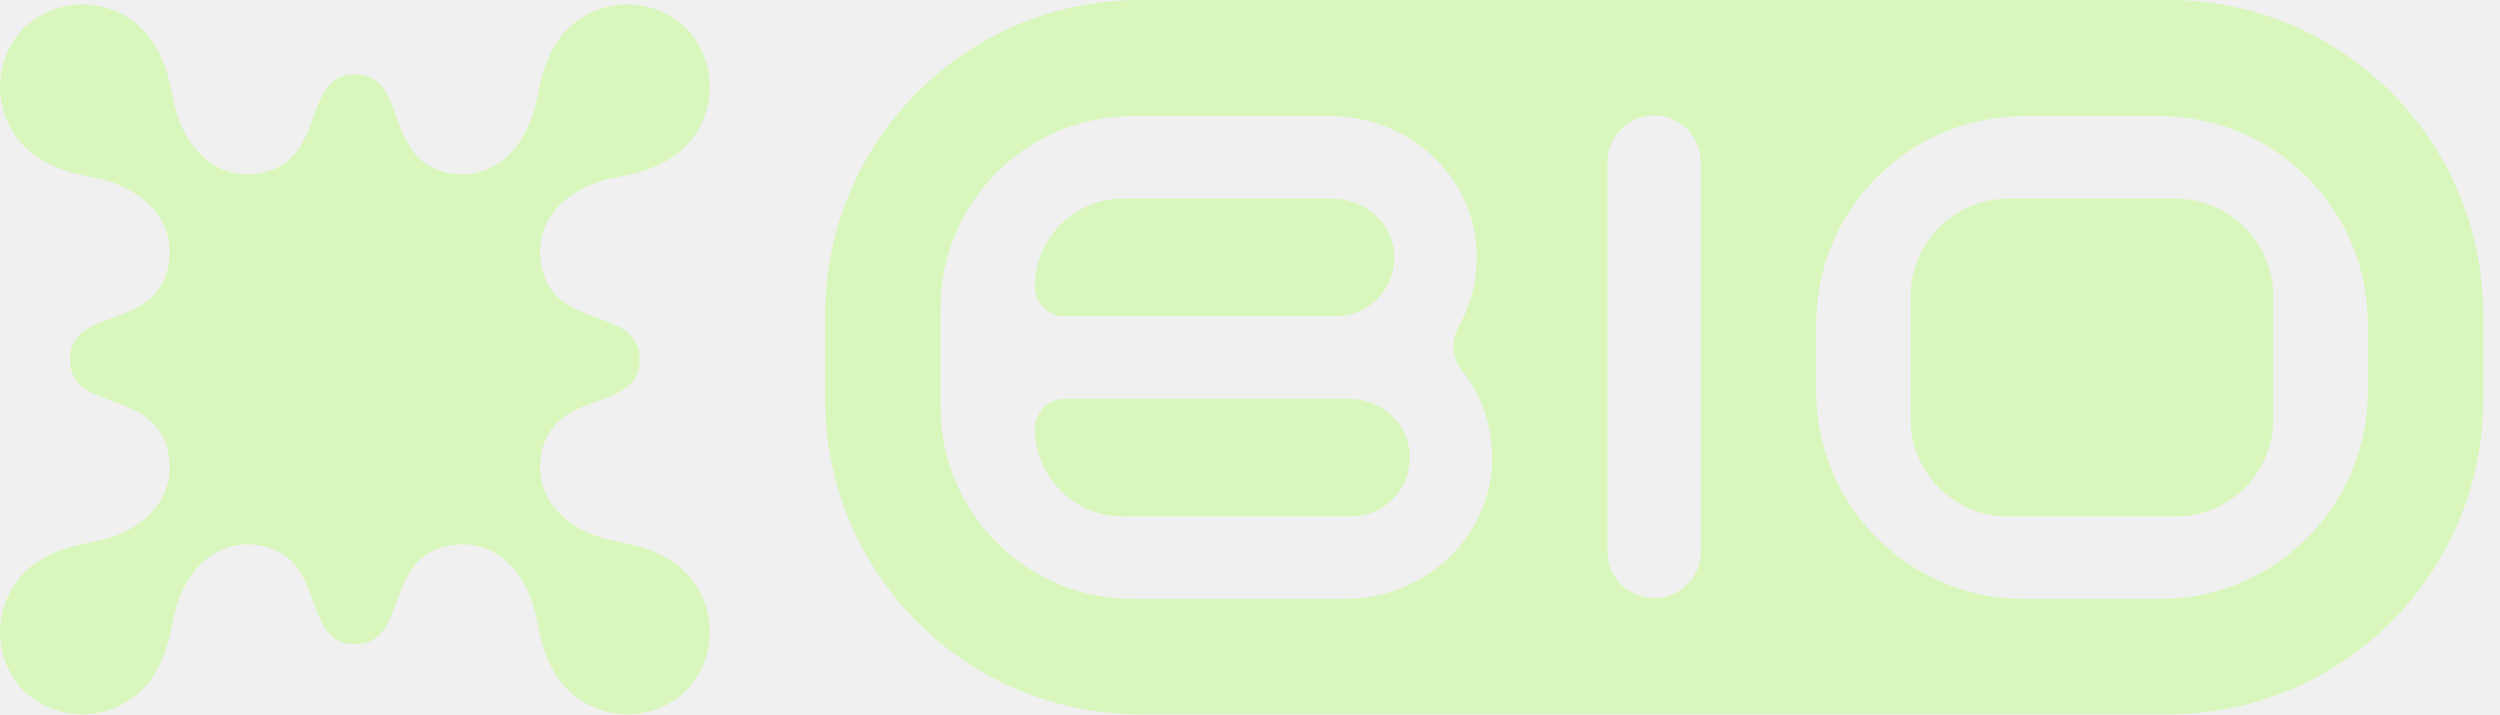
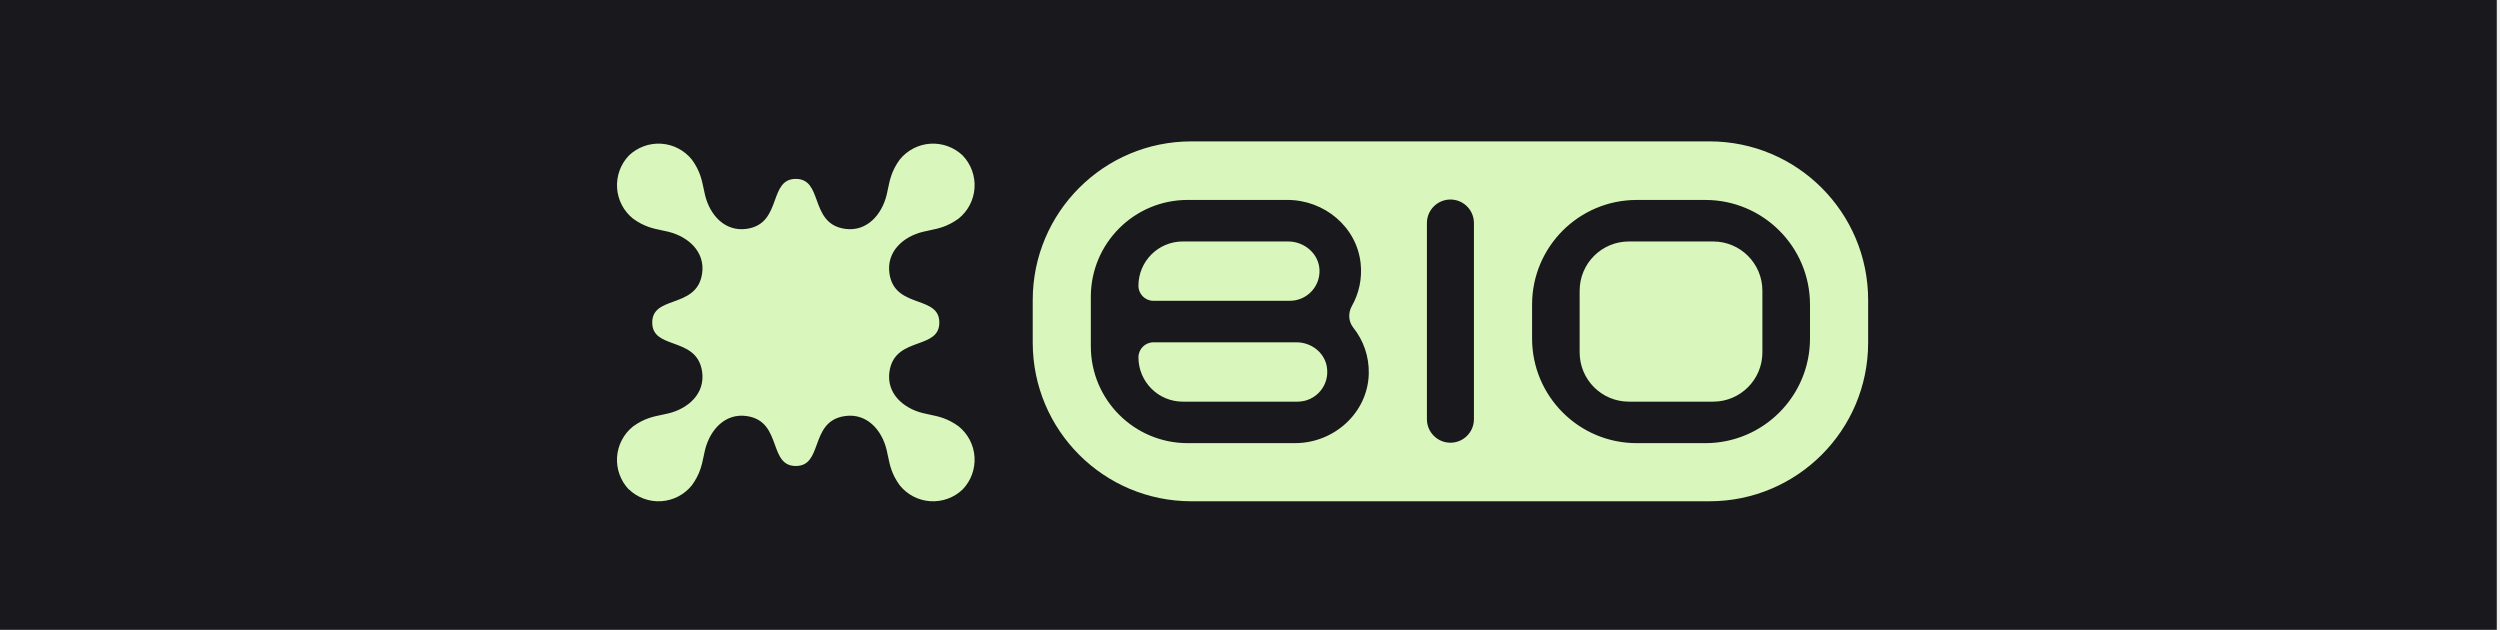
- <svg xmlns="http://www.w3.org/2000/svg" width="140" height="40" viewBox="0 0 140 40" fill="none">
-   <g clip-path="url(#clip0_4169_436)">
-     <path fill-rule="evenodd" clip-rule="evenodd" d="M63.837 0H121.429C131.165 0 139.059 7.892 139.059 17.628V22.37C139.059 32.104 131.165 39.998 121.429 39.998H63.837C54.103 39.998 46.209 32.106 46.209 22.37V17.628C46.209 7.894 54.101 0 63.837 0ZM63.431 33.539H75.365L75.367 33.537C79.709 33.537 83.456 30.157 83.558 25.815C83.603 23.88 82.953 22.099 81.839 20.704C81.291 20.017 81.246 19.064 81.679 18.299C82.458 16.92 82.838 15.287 82.653 13.551C82.22 9.49 78.607 6.507 74.524 6.507H63.431C57.484 6.507 52.667 11.327 52.667 17.271V22.774C52.667 28.719 57.486 33.539 63.431 33.539ZM92.634 33.489C94.076 33.489 95.246 32.32 95.246 30.877V9.074C95.246 7.631 94.079 6.462 92.634 6.462C91.189 6.462 90.02 7.631 90.02 9.074V30.877C90.02 32.32 91.191 33.489 92.634 33.489ZM120.963 33.539C127.387 33.539 132.597 28.331 132.597 21.904V18.143C132.597 11.719 127.389 6.509 120.963 6.509H113.342C106.917 6.509 101.708 11.716 101.708 18.143V21.904C101.708 28.329 106.915 33.539 113.342 33.539H120.963ZM1.321 38.693C0.864 38.215 0.513 37.649 0.287 37.027C0.061 36.405 -0.033 35.744 0.01 35.086C0.053 34.427 0.234 33.783 0.54 33.198C0.845 32.611 1.268 32.096 1.783 31.684C3.01 30.798 3.982 30.597 4.997 30.388C5.233 30.339 5.472 30.289 5.717 30.231C7.916 29.7 9.808 28.039 9.465 25.606C9.169 23.509 7.654 22.959 6.282 22.461C5.042 22.011 3.919 21.603 3.919 20.135C3.919 18.667 5.041 18.259 6.281 17.809C7.651 17.312 9.165 16.762 9.465 14.669C9.808 12.254 7.916 10.59 5.717 10.044C5.475 9.986 5.239 9.937 5.006 9.889C3.988 9.678 3.014 9.475 1.787 8.587C1.272 8.175 0.847 7.658 0.542 7.073C0.236 6.484 0.055 5.842 0.012 5.181C-0.031 4.522 0.064 3.86 0.289 3.238C0.515 2.616 0.868 2.05 1.325 1.572C1.804 1.114 2.37 0.761 2.99 0.535C3.609 0.31 4.272 0.215 4.931 0.258C5.589 0.302 6.232 0.482 6.818 0.788C7.403 1.094 7.92 1.518 8.333 2.033C9.22 3.263 9.423 4.239 9.634 5.257C9.683 5.491 9.732 5.727 9.79 5.969C10.321 8.171 11.981 10.063 14.413 9.72C16.506 9.423 17.055 7.907 17.553 6.534C18.003 5.293 18.411 4.169 19.877 4.169C21.343 4.169 21.75 5.292 22.201 6.532C22.699 7.904 23.25 9.42 25.345 9.72C27.758 10.063 29.418 8.171 29.968 5.969C30.027 5.724 30.076 5.484 30.125 5.247C30.335 4.233 30.536 3.259 31.419 2.033C31.831 1.518 32.348 1.094 32.933 0.788C33.518 0.482 34.162 0.302 34.821 0.258C35.48 0.215 36.14 0.31 36.762 0.535C37.382 0.761 37.95 1.114 38.426 1.572C38.884 2.048 39.237 2.616 39.462 3.238C39.688 3.86 39.782 4.52 39.739 5.181C39.696 5.84 39.516 6.484 39.21 7.071C38.904 7.658 38.48 8.173 37.965 8.585C36.736 9.472 35.761 9.675 34.747 9.886C34.513 9.935 34.277 9.984 34.035 10.042C31.829 10.569 29.939 12.233 30.282 14.667C30.578 16.761 32.093 17.309 33.464 17.807C34.705 18.256 35.828 18.664 35.828 20.133C35.828 21.603 34.706 22.01 33.466 22.46C32.095 22.958 30.581 23.508 30.282 25.604C29.939 28.019 31.831 29.679 34.035 30.206C34.283 30.267 34.526 30.317 34.766 30.368C35.773 30.579 36.744 30.782 37.965 31.663C38.48 32.076 38.904 32.593 39.21 33.178C39.516 33.764 39.696 34.407 39.739 35.067C39.782 35.726 39.688 36.389 39.462 37.011C39.237 37.632 38.884 38.199 38.426 38.677C37.95 39.134 37.382 39.487 36.762 39.713C36.14 39.938 35.48 40.033 34.821 39.99C34.162 39.947 33.518 39.766 32.933 39.461C32.348 39.155 31.831 38.73 31.419 38.213C30.535 36.988 30.334 36.015 30.126 35.002C30.077 34.764 30.027 34.524 29.968 34.277C29.437 32.076 27.777 30.184 25.345 30.526C23.25 30.823 22.7 32.339 22.203 33.712C21.753 34.953 21.345 36.077 19.877 36.077C18.408 36.077 18.001 34.953 17.551 33.712C17.054 32.341 16.505 30.826 14.413 30.526C11.999 30.184 10.339 32.076 9.79 34.281C9.732 34.523 9.682 34.76 9.634 34.994C9.423 36.009 9.22 36.984 8.333 38.213C7.92 38.73 7.405 39.155 6.818 39.461C6.234 39.766 5.589 39.947 4.931 39.99C4.272 40.033 3.611 39.938 2.99 39.713C2.368 39.487 1.801 39.134 1.325 38.677L1.321 38.693ZM75.525 22.331H74.792H74.788H59.627C58.705 22.331 57.959 23.078 57.959 23.999C57.959 26.72 60.164 28.926 62.885 28.926H75.65C77.684 28.926 79.288 27.083 78.884 24.976C78.584 23.41 77.121 22.331 75.527 22.331H75.525ZM74.788 17.716H59.625V17.718C58.703 17.718 57.956 16.971 57.956 16.05C57.956 13.329 60.162 11.123 62.883 11.123H74.602C76.387 11.123 77.985 12.459 78.08 14.242C78.18 16.142 76.668 17.716 74.788 17.716ZM121.837 11.123H112.464C109.443 11.123 106.995 13.572 106.995 16.592V23.457C106.995 26.478 109.443 28.926 112.464 28.926H121.837C124.857 28.926 127.305 26.478 127.305 23.457V16.592C127.305 13.572 124.857 11.123 121.837 11.123Z" fill="#D9F7BC" />
-   </g>
-   <defs>
-     <clipPath id="clip0_4169_436">
-       <rect width="140" height="40" fill="white" />
-     </clipPath>
-   </defs>
+ <svg xmlns="http://www.w3.org/2000/svg" width="389" height="98" viewBox="0 0 389 98" fill="none">
+   <rect width="388.5" height="98" fill="#19181C" />
+   <path fill-rule="evenodd" clip-rule="evenodd" d="M185.372 22H266.001C279.631 22 290.683 33.048 290.683 46.679V53.318C290.683 66.946 279.631 77.997 266.001 77.997H185.372C171.744 77.997 160.693 66.949 160.693 53.318V46.679C160.693 33.051 171.741 22 185.372 22ZM184.803 68.954H201.511L201.514 68.951C207.592 68.951 212.838 64.22 212.982 58.141C213.045 55.432 212.134 52.939 210.574 50.986C209.807 50.023 209.744 48.69 210.35 47.619C211.442 45.688 211.973 43.401 211.715 40.971C211.109 35.286 206.05 31.109 200.333 31.109H184.803C176.478 31.109 169.733 37.857 169.733 46.179V53.884C169.733 62.206 176.481 68.954 184.803 68.954ZM225.687 68.885C227.707 68.885 229.344 67.248 229.344 65.228V34.703C229.344 32.684 227.71 31.046 225.687 31.046C223.665 31.046 222.028 32.684 222.028 34.703V65.228C222.028 67.248 223.668 68.885 225.687 68.885ZM265.348 68.954C274.342 68.954 281.636 61.663 281.636 52.666V47.4C281.636 38.406 274.345 31.112 265.348 31.112H254.679C245.684 31.112 238.391 38.403 238.391 47.4V52.666C238.391 61.66 245.681 68.954 254.679 68.954H265.348ZM97.85 76.17C97.209 75.501 96.718 74.708 96.402 73.838C96.086 72.967 95.954 72.042 96.014 71.12C96.075 70.198 96.327 69.296 96.755 68.477C97.183 67.656 97.775 66.934 98.496 66.357C100.213 65.118 101.575 64.836 102.996 64.543C103.327 64.474 103.661 64.405 104.003 64.323C107.083 63.579 109.731 61.255 109.252 57.848C108.837 54.913 106.715 54.143 104.794 53.446C103.059 52.815 101.487 52.245 101.487 50.19C101.487 48.133 103.057 47.563 104.793 46.933C106.711 46.237 108.831 45.467 109.252 42.537C109.731 39.156 107.083 36.826 104.003 36.062C103.665 35.981 103.335 35.912 103.008 35.844C101.583 35.548 100.219 35.265 98.502 34.022C97.781 33.445 97.186 32.721 96.758 31.902C96.33 31.078 96.077 30.178 96.017 29.253C95.957 28.331 96.089 27.403 96.405 26.533C96.721 25.663 97.215 24.87 97.856 24.2C98.525 23.56 99.318 23.066 100.185 22.75C101.053 22.434 101.981 22.302 102.903 22.362C103.825 22.422 104.724 22.675 105.546 23.103C106.365 23.531 107.088 24.126 107.666 24.847C108.908 26.568 109.192 27.934 109.488 29.359C109.556 29.687 109.624 30.018 109.705 30.357C110.45 33.439 112.774 36.088 116.178 35.608C119.108 35.193 119.878 33.07 120.575 31.148C121.205 29.41 121.775 27.837 123.828 27.837C125.88 27.837 126.45 29.408 127.081 31.144C127.779 33.065 128.55 35.188 131.483 35.608C134.862 36.088 137.186 33.439 137.955 30.357C138.038 30.013 138.107 29.678 138.175 29.346C138.469 27.926 138.75 26.563 139.986 24.847C140.564 24.126 141.288 23.531 142.106 23.103C142.925 22.675 143.827 22.422 144.749 22.362C145.672 22.302 146.597 22.434 147.467 22.75C148.335 23.066 149.13 23.56 149.797 24.2C150.437 24.867 150.931 25.663 151.248 26.533C151.563 27.403 151.695 28.328 151.635 29.253C151.575 30.176 151.322 31.078 150.894 31.899C150.466 32.721 149.871 33.442 149.15 34.019C147.43 35.261 146.066 35.545 144.645 35.841C144.318 35.909 143.988 35.978 143.649 36.059C140.561 36.797 137.915 39.127 138.395 42.534C138.81 45.465 140.93 46.233 142.85 46.929C144.587 47.559 146.16 48.129 146.16 50.187C146.16 52.244 144.589 52.814 142.853 53.444C140.933 54.141 138.813 54.911 138.395 57.845C137.915 61.227 140.564 63.55 143.649 64.289C143.997 64.374 144.336 64.445 144.673 64.515C146.082 64.81 147.441 65.095 149.15 66.328C149.871 66.906 150.466 67.63 150.894 68.448C151.322 69.27 151.575 70.169 151.635 71.094C151.695 72.016 151.563 72.944 151.248 73.815C150.931 74.685 150.437 75.478 149.797 76.147C149.13 76.788 148.335 77.282 147.467 77.598C146.597 77.914 145.672 78.046 144.749 77.986C143.827 77.925 142.925 77.673 142.106 77.245C141.288 76.817 140.564 76.222 139.986 75.498C138.749 73.784 138.468 72.422 138.176 71.003C138.107 70.67 138.038 70.333 137.955 69.988C137.212 66.906 134.888 64.257 131.483 64.737C128.55 65.152 127.781 67.275 127.083 69.197C126.453 70.934 125.883 72.507 123.828 72.507C121.771 72.507 121.201 70.935 120.571 69.197C119.875 67.277 119.107 65.156 116.178 64.737C112.799 64.257 110.475 66.906 109.705 69.994C109.624 70.333 109.555 70.664 109.487 70.992C109.192 72.412 108.908 73.778 107.666 75.498C107.088 76.222 106.367 76.817 105.546 77.245C104.727 77.673 103.825 77.925 102.903 77.986C101.981 78.046 101.056 77.914 100.185 77.598C99.315 77.282 98.522 76.788 97.856 76.147L97.85 76.17ZM201.735 53.263H200.709H200.704H179.477C178.188 53.263 177.142 54.309 177.142 55.599C177.142 59.408 180.23 62.496 184.039 62.496H201.91C204.757 62.496 207.003 59.916 206.438 56.966C206.018 54.774 203.97 53.263 201.738 53.263H201.735ZM200.704 46.803H179.474V46.806C178.185 46.806 177.139 45.76 177.139 44.47C177.139 40.661 180.227 37.573 184.036 37.573H200.442C202.941 37.573 205.179 39.443 205.311 41.939C205.452 44.599 203.335 46.803 200.704 46.803ZM266.572 37.573H253.45C249.22 37.573 245.793 41 245.793 45.228V54.84C245.793 59.069 249.22 62.496 253.45 62.496H266.572C270.8 62.496 274.227 59.069 274.227 54.84V45.228C274.227 41 270.8 37.573 266.572 37.573Z" fill="#D9F7BC" />
</svg>
